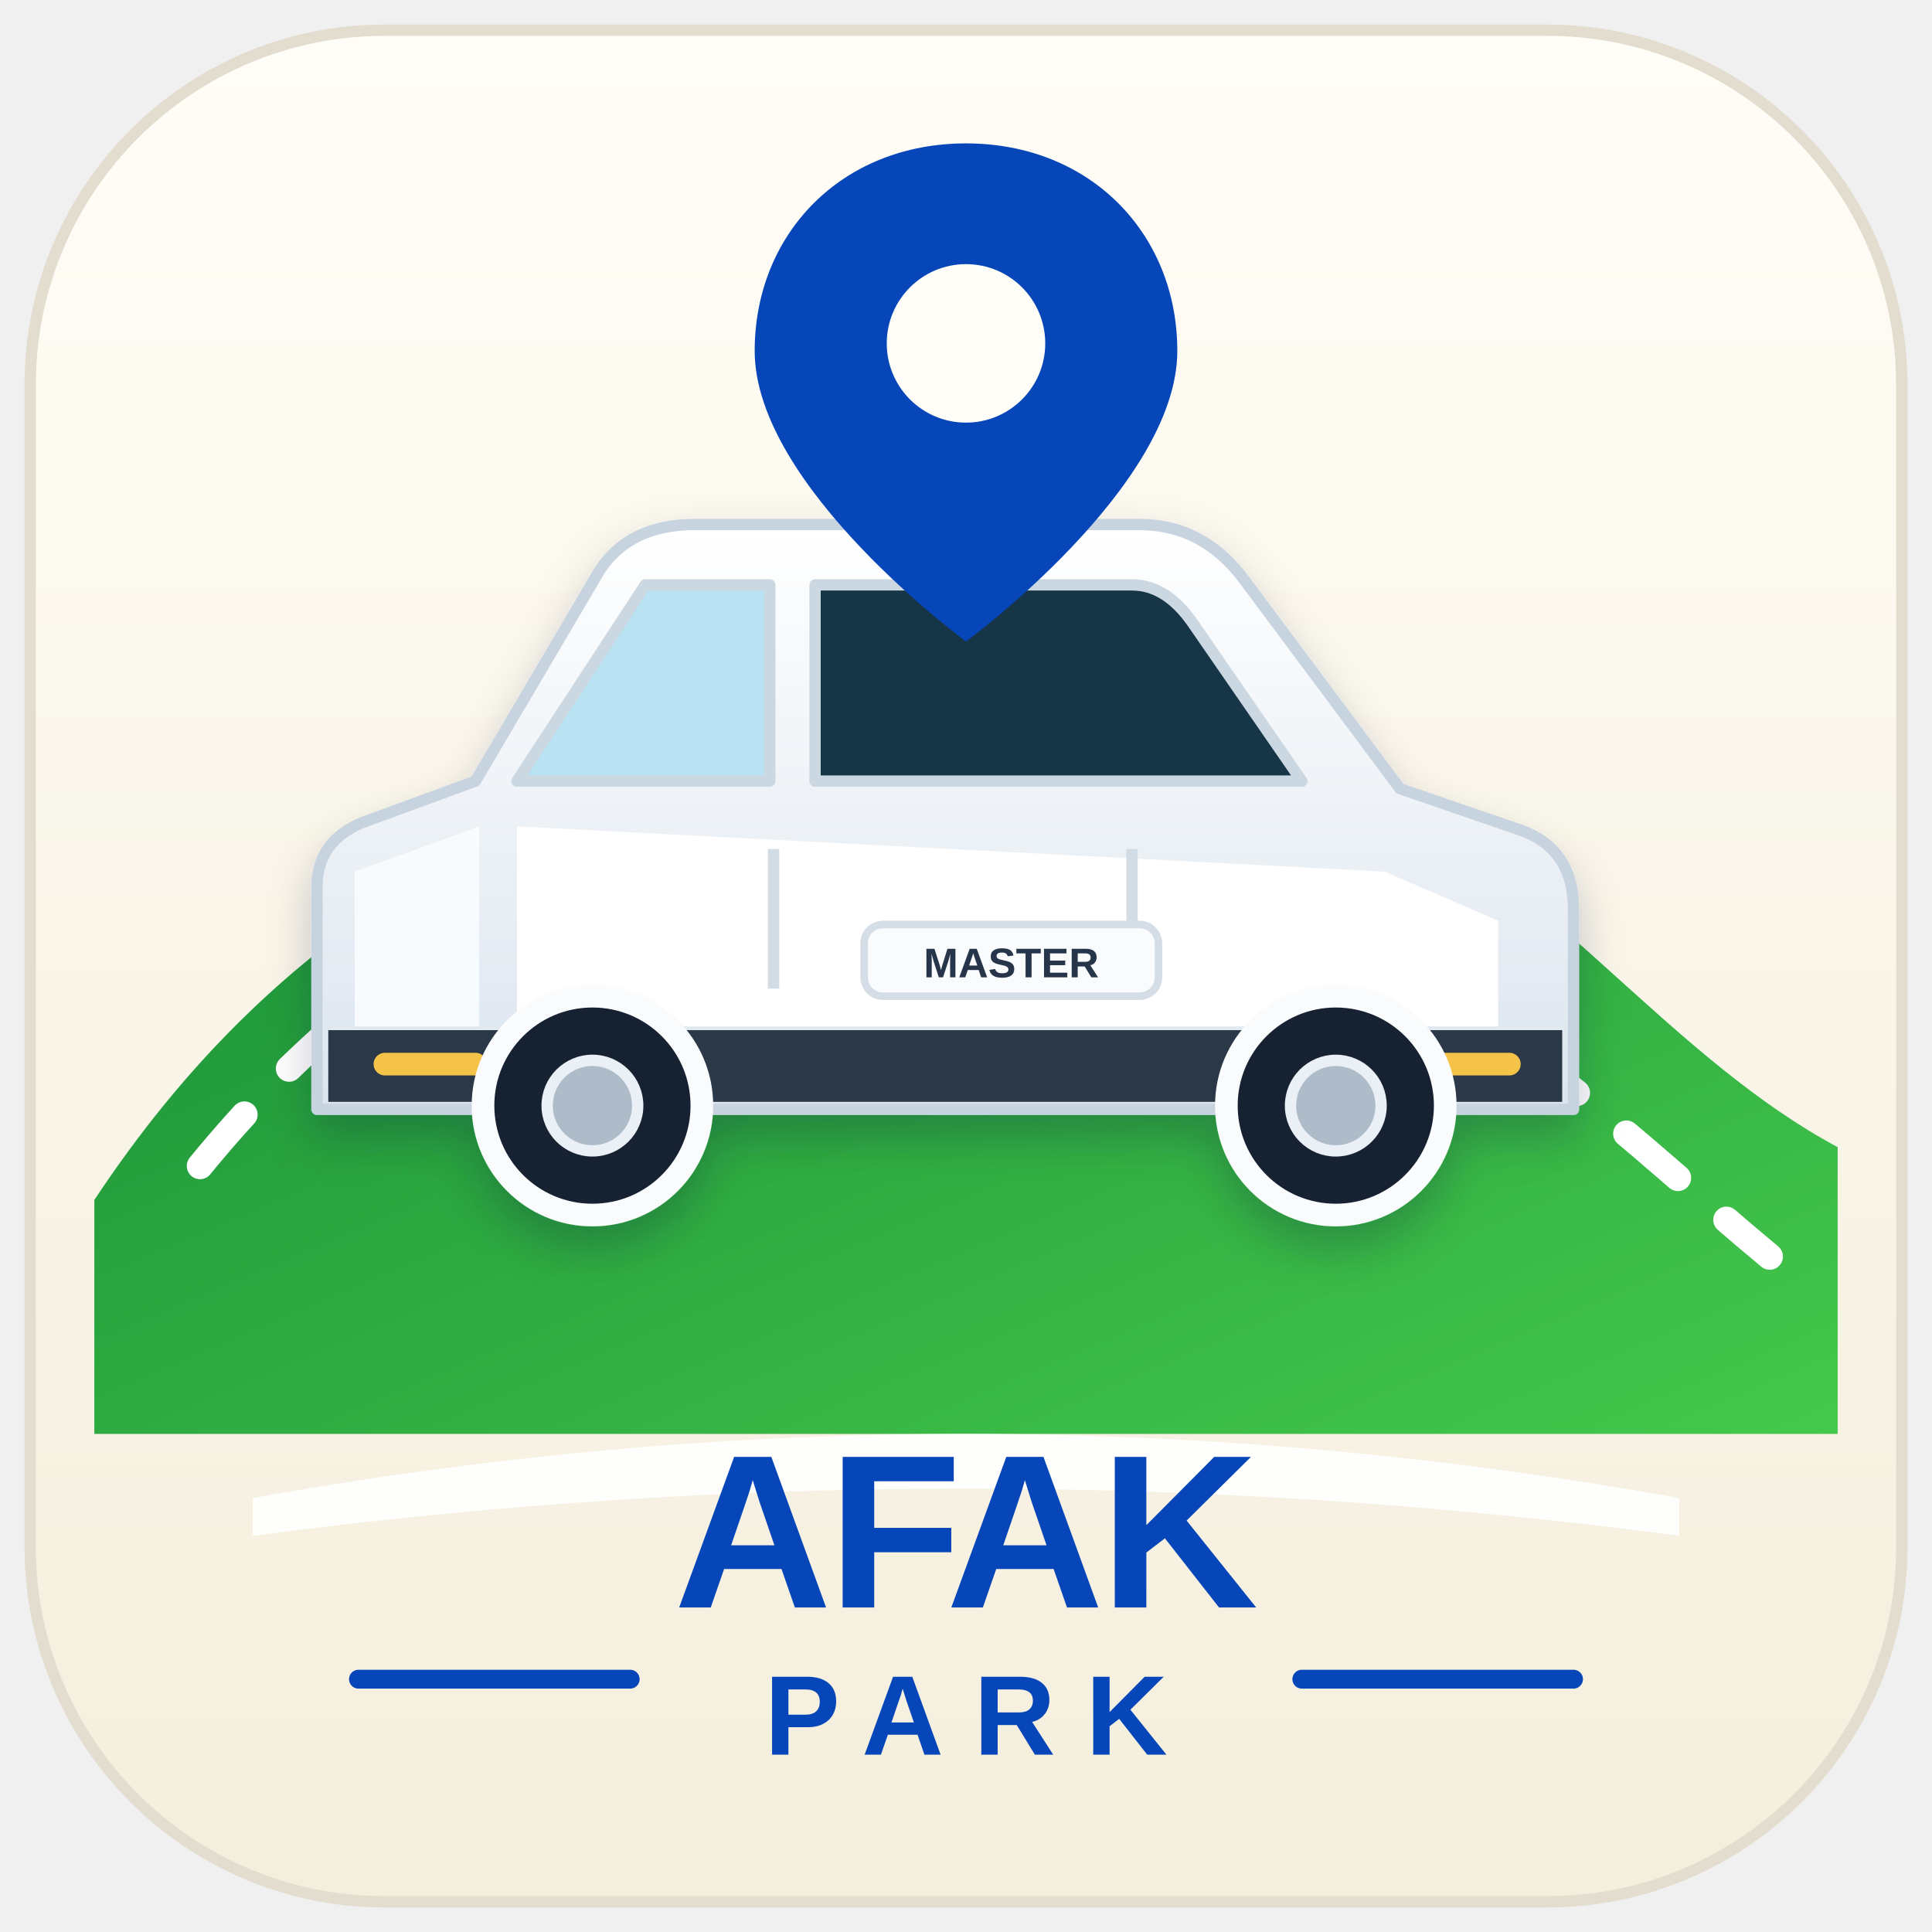
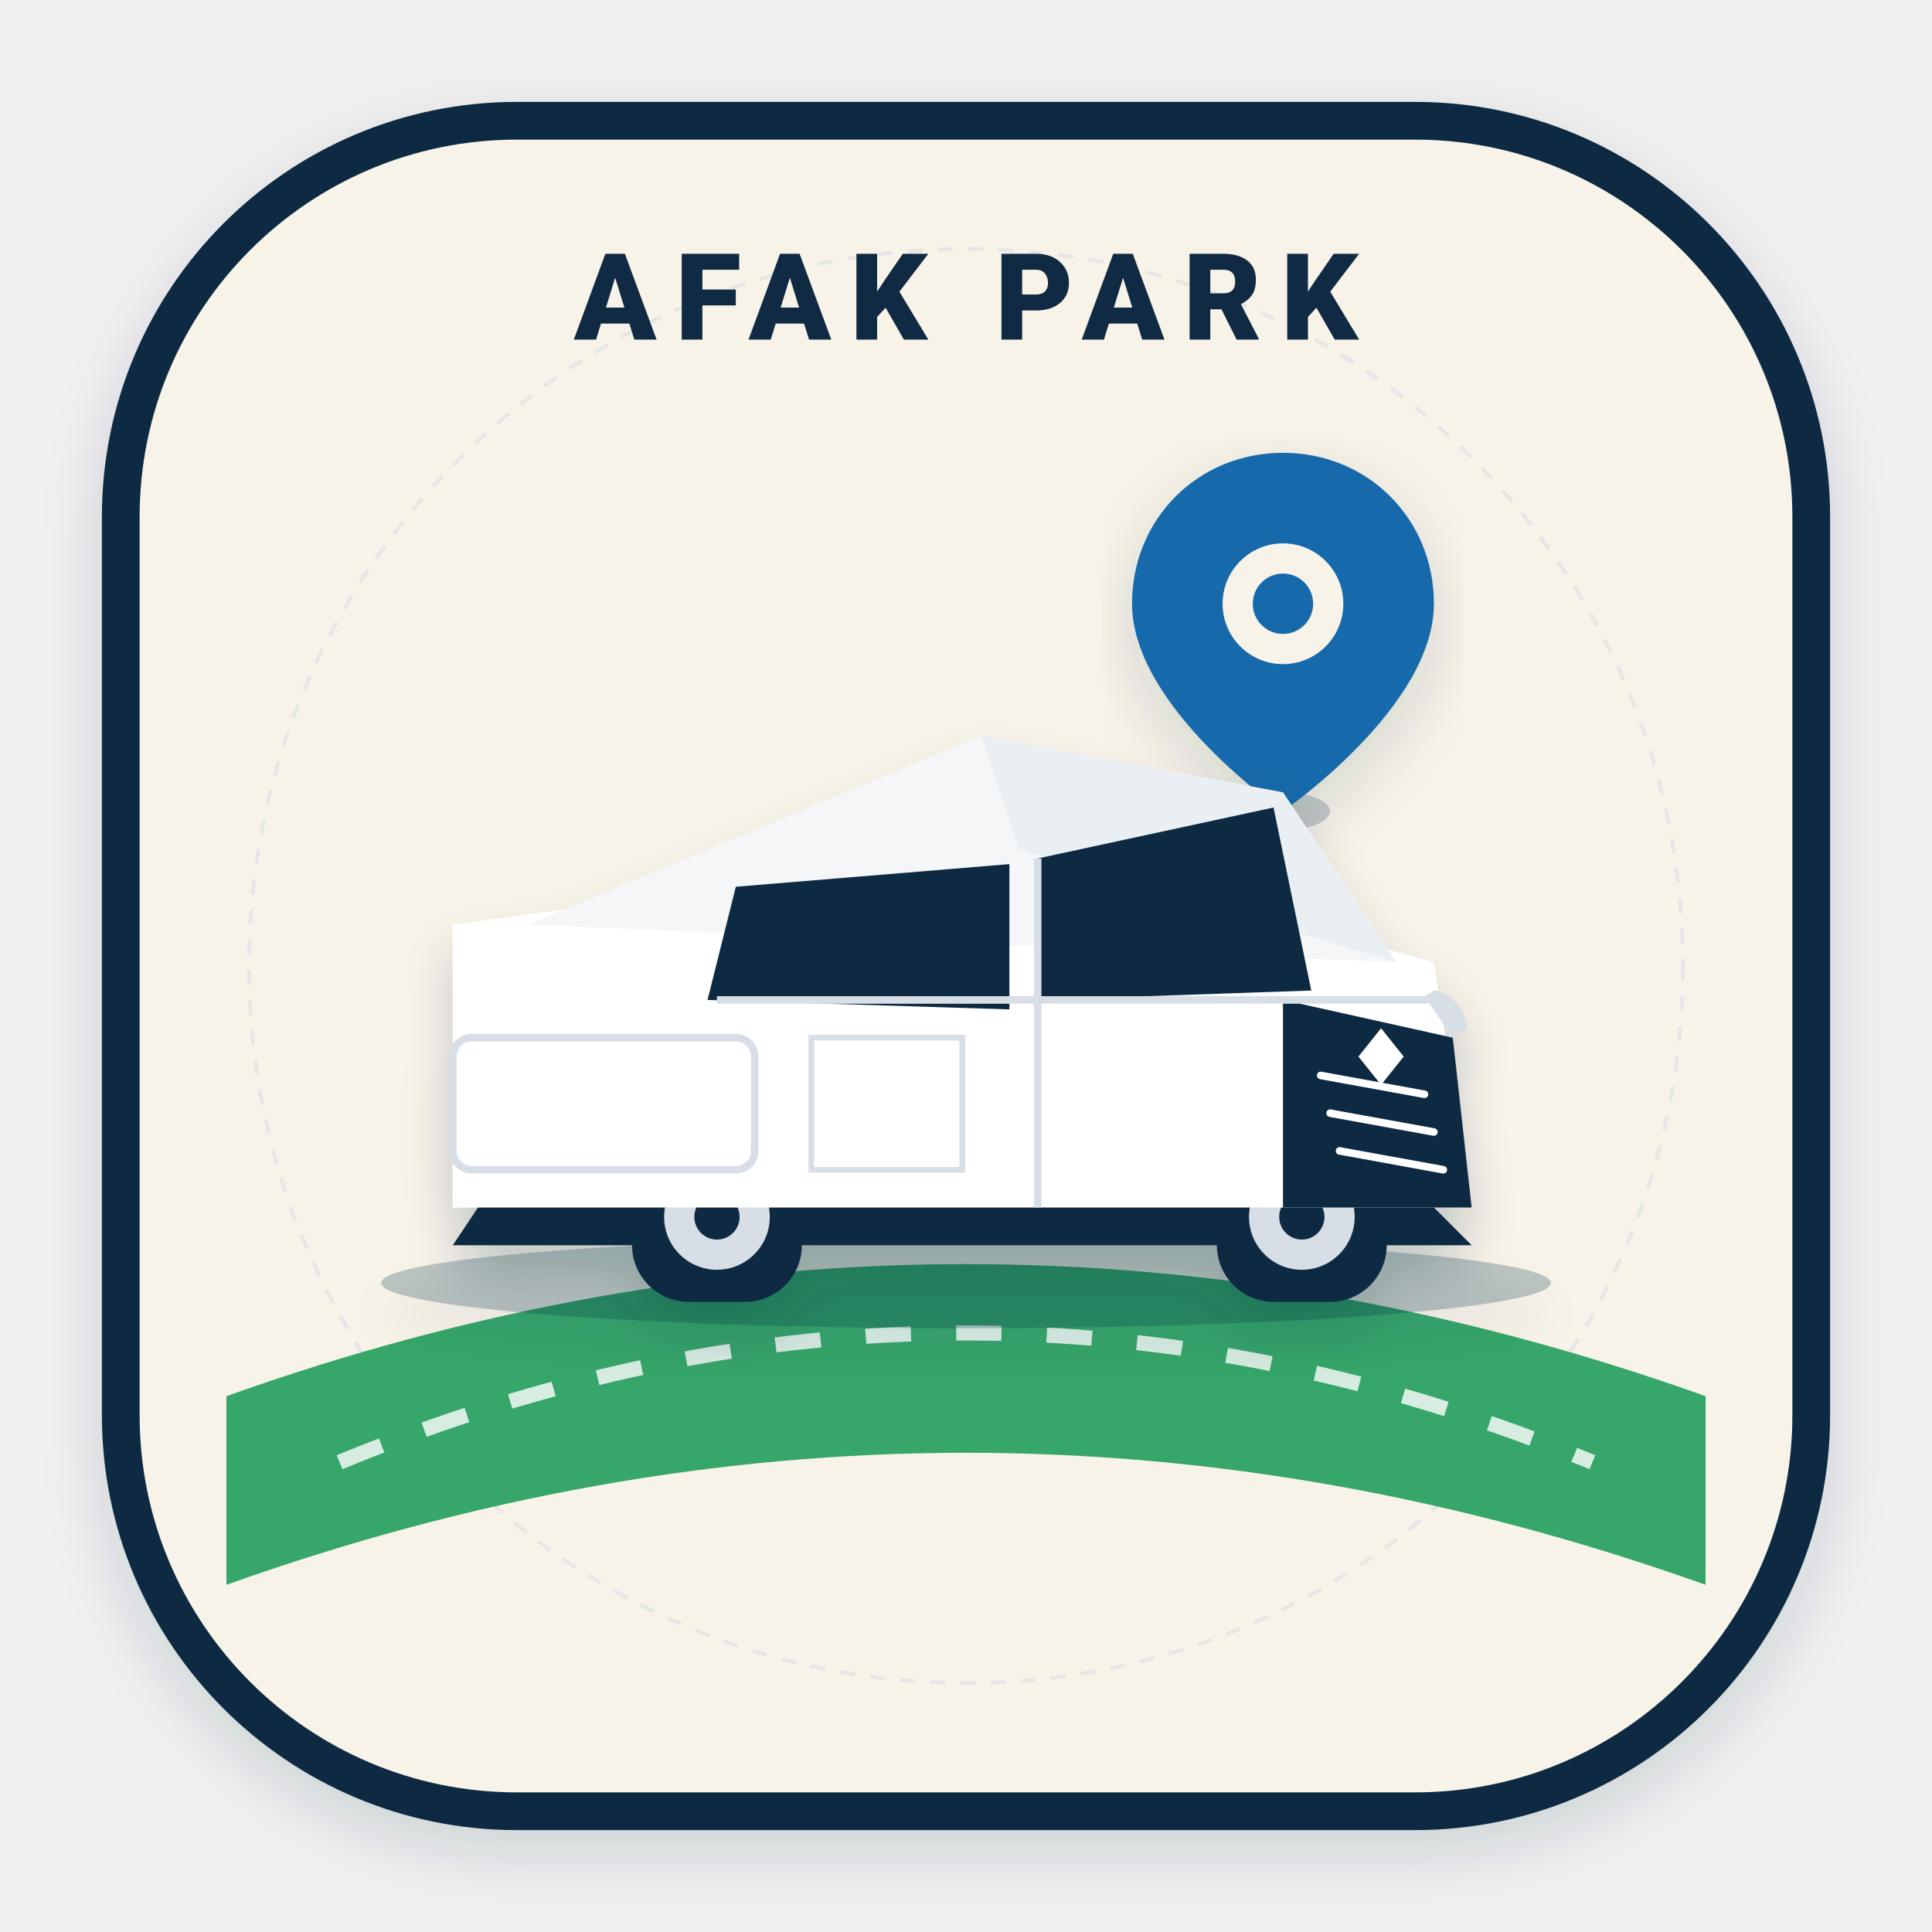
- <svg xmlns="http://www.w3.org/2000/svg" width="512" height="512" viewBox="0 0 512 512">
+ <svg xmlns="http://www.w3.org/2000/svg" viewBox="0 0 1024 1024" width="1024" height="1024">
  <defs>
-     <linearGradient id="cream" x1="0" y1="0" x2="0" y2="1">
-       <stop offset="0" stop-color="#FFFDF7" />
-       <stop offset="1" stop-color="#F4EEDC" />
-     </linearGradient>
-     <linearGradient id="van" x1="0" y1="0" x2="0" y2="1">
-       <stop offset="0" stop-color="#FFFFFF" />
-       <stop offset="1" stop-color="#DCE5EE" />
-     </linearGradient>
-     <linearGradient id="road" x1="0" y1="0" x2="1" y2="1">
-       <stop offset="0" stop-color="#168C36" />
-       <stop offset="1" stop-color="#45C84C" />
-     </linearGradient>
-     <filter id="shadow" x="-20%" y="-20%" width="140%" height="150%">
-       <feDropShadow dx="0" dy="6" stdDeviation="6" flood-color="#071B36" flood-opacity=".22" />
+     <filter id="shadow" x="-10%" y="-10%" width="120%" height="120%">
+       <feDropShadow dx="0" dy="12" stdDeviation="16" flood-color="#102A43" flood-opacity="0.15" />
+     </filter>
+     <filter id="vanShadow" x="-20%" y="-20%" width="140%" height="140%">
+       <feDropShadow dx="0" dy="16" stdDeviation="12" flood-color="#102A43" flood-opacity="0.2" />
    </filter>
  </defs>
-   <rect x="8" y="8" width="496" height="496" rx="94" fill="url(#cream)" stroke="#E2DDCF" stroke-width="3" />
-   <path d="M25 318 C72 247 135 209 231 189 C284 177 320 186 366 211 C412 236 444 281 487 304 L487 380 L25 380Z" fill="url(#road)" />
-   <path d="M53 309 C102 249 163 218 235 202" fill="none" stroke="#FFFFFF" stroke-width="7" stroke-linecap="round" stroke-dasharray="18 17" />
-   <path d="M343 244 C397 266 434 304 469 333" fill="none" stroke="#FFFFFF" stroke-width="7" stroke-linecap="round" stroke-dasharray="18 17" />
-   <g filter="url(#shadow)">
-     <path d="M84 290 L84 235 Q84 223 96 218 L126 207 L159 151 Q167 139 184 139 L302 139 Q319 139 330 154 L371 209 L403 220 Q417 225 417 241 L417 294 L84 294Z" fill="url(#van)" stroke="#C7D3DF" stroke-width="3" stroke-linejoin="round" />
-     <path d="M171 155 L204 155 L204 207 L137 207Z" fill="#B9E2F2" stroke="#CBD7E1" stroke-width="3" stroke-linejoin="round" />
-     <path d="M216 155 L300 155 Q309 155 316 165 L345 207 L216 207Z" fill="#173447" stroke="#CBD7E1" stroke-width="3" stroke-linejoin="round" />
-     <path d="M94 231 L127 219 L127 272 L94 272Z" fill="#F8FBFD" />
-     <path d="M137 219 L137 272 L397 272 L397 244 L367 231Z" fill="#FFFFFF" />
-     <path d="M87 273 L414 273 L414 292 L87 292Z" fill="#293746" />
-     <path d="M102 282 L126 282" stroke="#F6C34A" stroke-width="6" stroke-linecap="round" />
-     <path d="M378 282 L400 282" stroke="#F6C34A" stroke-width="6" stroke-linecap="round" />
-     <path d="M205 225 L205 262" stroke="#D1DCE5" stroke-width="3" />
-     <path d="M300 225 L300 262" stroke="#D1DCE5" stroke-width="3" />
-     <rect x="229" y="245" width="78" height="19" rx="5" fill="#F9FBFC" stroke="#D5DEE6" stroke-width="2" />
-     <text x="268" y="259" font-family="Arial, sans-serif" font-size="11" font-weight="700" text-anchor="middle" fill="#253449">MASTER</text>
-     <circle cx="157" cy="293" r="29" fill="#172333" stroke="#F9FBFD" stroke-width="6" />
-     <circle cx="157" cy="293" r="12" fill="#AEBCC9" stroke="#EAF0F5" stroke-width="3" />
-     <circle cx="354" cy="293" r="29" fill="#172333" stroke="#F9FBFD" stroke-width="6" />
-     <circle cx="354" cy="293" r="12" fill="#AEBCC9" stroke="#EAF0F5" stroke-width="3" />
+   <rect x="64" y="64" width="896" height="896" rx="210" fill="#F7F3E8" stroke="#102A43" stroke-width="20" filter="url(#shadow)" />
+   <circle cx="512" cy="512" r="380" fill="none" stroke="#D8DEE5" stroke-width="2" stroke-dasharray="8 8" opacity="0.6" />
+   <g transform="translate(680, 240)" filter="url(#shadow)">
+     <ellipse cx="0" cy="190" rx="25" ry="10" fill="#102A43" opacity="0.2" />
+     <path d="M 0 0 C -45 0 -80 35 -80 80 C -80 135 0 190 0 190 C 0 190 80 135 80 80 C 80 35 45 0 0 0 Z" fill="#1769AA" />
+     <circle cx="0" cy="80" r="32" fill="#F7F3E8" />
+     <circle cx="0" cy="80" r="16" fill="#1769AA" />
  </g>
-   <g>
-     <path d="M256 38 C223 38 200 62 200 93 C200 129 256 170 256 170 C256 170 312 129 312 93 C312 62 289 38 256 38Z" fill="#0646B8" />
-     <circle cx="256" cy="91" r="21" fill="#FFFDF7" />
+   <path d="M 120 740 Q 512 600 904 740 L 904 840 Q 512 700 120 840 Z" fill="#36A66A" />
+   <path d="M 180 775 Q 512 638 844 775" fill="none" stroke="#FFFFFF" stroke-width="8" stroke-dasharray="24 24" opacity="0.8" />
+   <text x="512" y="180" font-family="system-ui, -apple-system, 'Segoe UI', Roboto, Helvetica, Arial, sans-serif" font-weight="900" font-size="64" fill="#102A43" letter-spacing="10" text-anchor="middle">AFAK PARK</text>
+   <g transform="translate(160, 310)" filter="url(#vanShadow)">
+     <ellipse cx="352" cy="370" rx="310" ry="24" fill="#102A43" opacity="0.25" />
+     <path d="M 100 320 L 590 320 L 620 350 L 80 350 Z" fill="#102A43" />
+     <g transform="translate(220, 335)">
+       <rect x="-45" y="-45" width="90" height="90" rx="30" fill="#102A43" />
+       <circle cx="0" cy="0" r="28" fill="#D8DEE5" />
+       <circle cx="0" cy="0" r="12" fill="#102A43" />
+     </g>
+     <g transform="translate(530, 335)">
+       <rect x="-45" y="-45" width="90" height="90" rx="30" fill="#102A43" />
+       <circle cx="0" cy="0" r="28" fill="#D8DEE5" />
+       <circle cx="0" cy="0" r="12" fill="#102A43" />
+     </g>
+     <path d="M 80 180               L 380 140               L 600 200               L 620 330               L 80 330 Z" fill="#FFFFFF" />
+     <path d="M 120 180               L 360 80               L 520 110               L 580 200               L 120 180 Z" fill="#F4F6F8" />
+     <path d="M 360 80 L 520 110 L 580 200 L 380 140 Z" fill="#EAEFF4" />
+     <path d="M 520 220               L 610 240               L 620 330               L 520 330 Z" fill="#102A43" />
+     <line x1="540" y1="260" x2="595" y2="270" stroke="#FFFFFF" stroke-width="4" stroke-linecap="round" />
+     <line x1="545" y1="280" x2="600" y2="290" stroke="#FFFFFF" stroke-width="4" stroke-linecap="round" />
+     <line x1="550" y1="300" x2="605" y2="310" stroke="#FFFFFF" stroke-width="4" stroke-linecap="round" />
+     <polygon points="572,235 584,250 572,265 560,250" fill="#FFFFFF" />
+     <path d="M 600 215 C 605 215 615 220 618 235 L 610 240 L 595 218 Z" fill="#D8DEE5" />
+     <path d="M 390 145               L 515 118               L 535 215               L 390 220 Z" fill="#102A43" />
+     <path d="M 230 160               L 375 148               L 375 225               L 215 220 Z" fill="#102A43" />
+     <line x1="390" y1="145" x2="390" y2="330" stroke="#D8DEE5" stroke-width="4" />
+     <line x1="220" y1="220" x2="600" y2="220" stroke="#D8DEE5" stroke-width="4" />
+     <path d="M 270 240 L 350 240 L 350 310 L 270 310 Z" fill="none" stroke="#D8DEE5" stroke-width="3" />
+     <rect x="80" y="240" width="160" height="70" rx="10" fill="none" stroke="#D8DEE5" stroke-width="4" />
  </g>
-   <path d="M67 397 Q256 363 445 397 L445 407 Q256 382 67 407Z" fill="#FFFFFF" opacity=".9" />
-   <text x="256" y="426" font-family="Arial, Helvetica, sans-serif" font-size="58" font-weight="900" letter-spacing="-1" text-anchor="middle" fill="#0646B8">AFAK</text>
-   <path d="M95 445 L167 445 M345 445 L417 445" stroke="#0646B8" stroke-width="5" stroke-linecap="round" />
-   <text x="256" y="465" font-family="Arial, Helvetica, sans-serif" font-size="30" font-weight="800" letter-spacing="8" text-anchor="middle" fill="#0646B8">PARK</text>
</svg>
